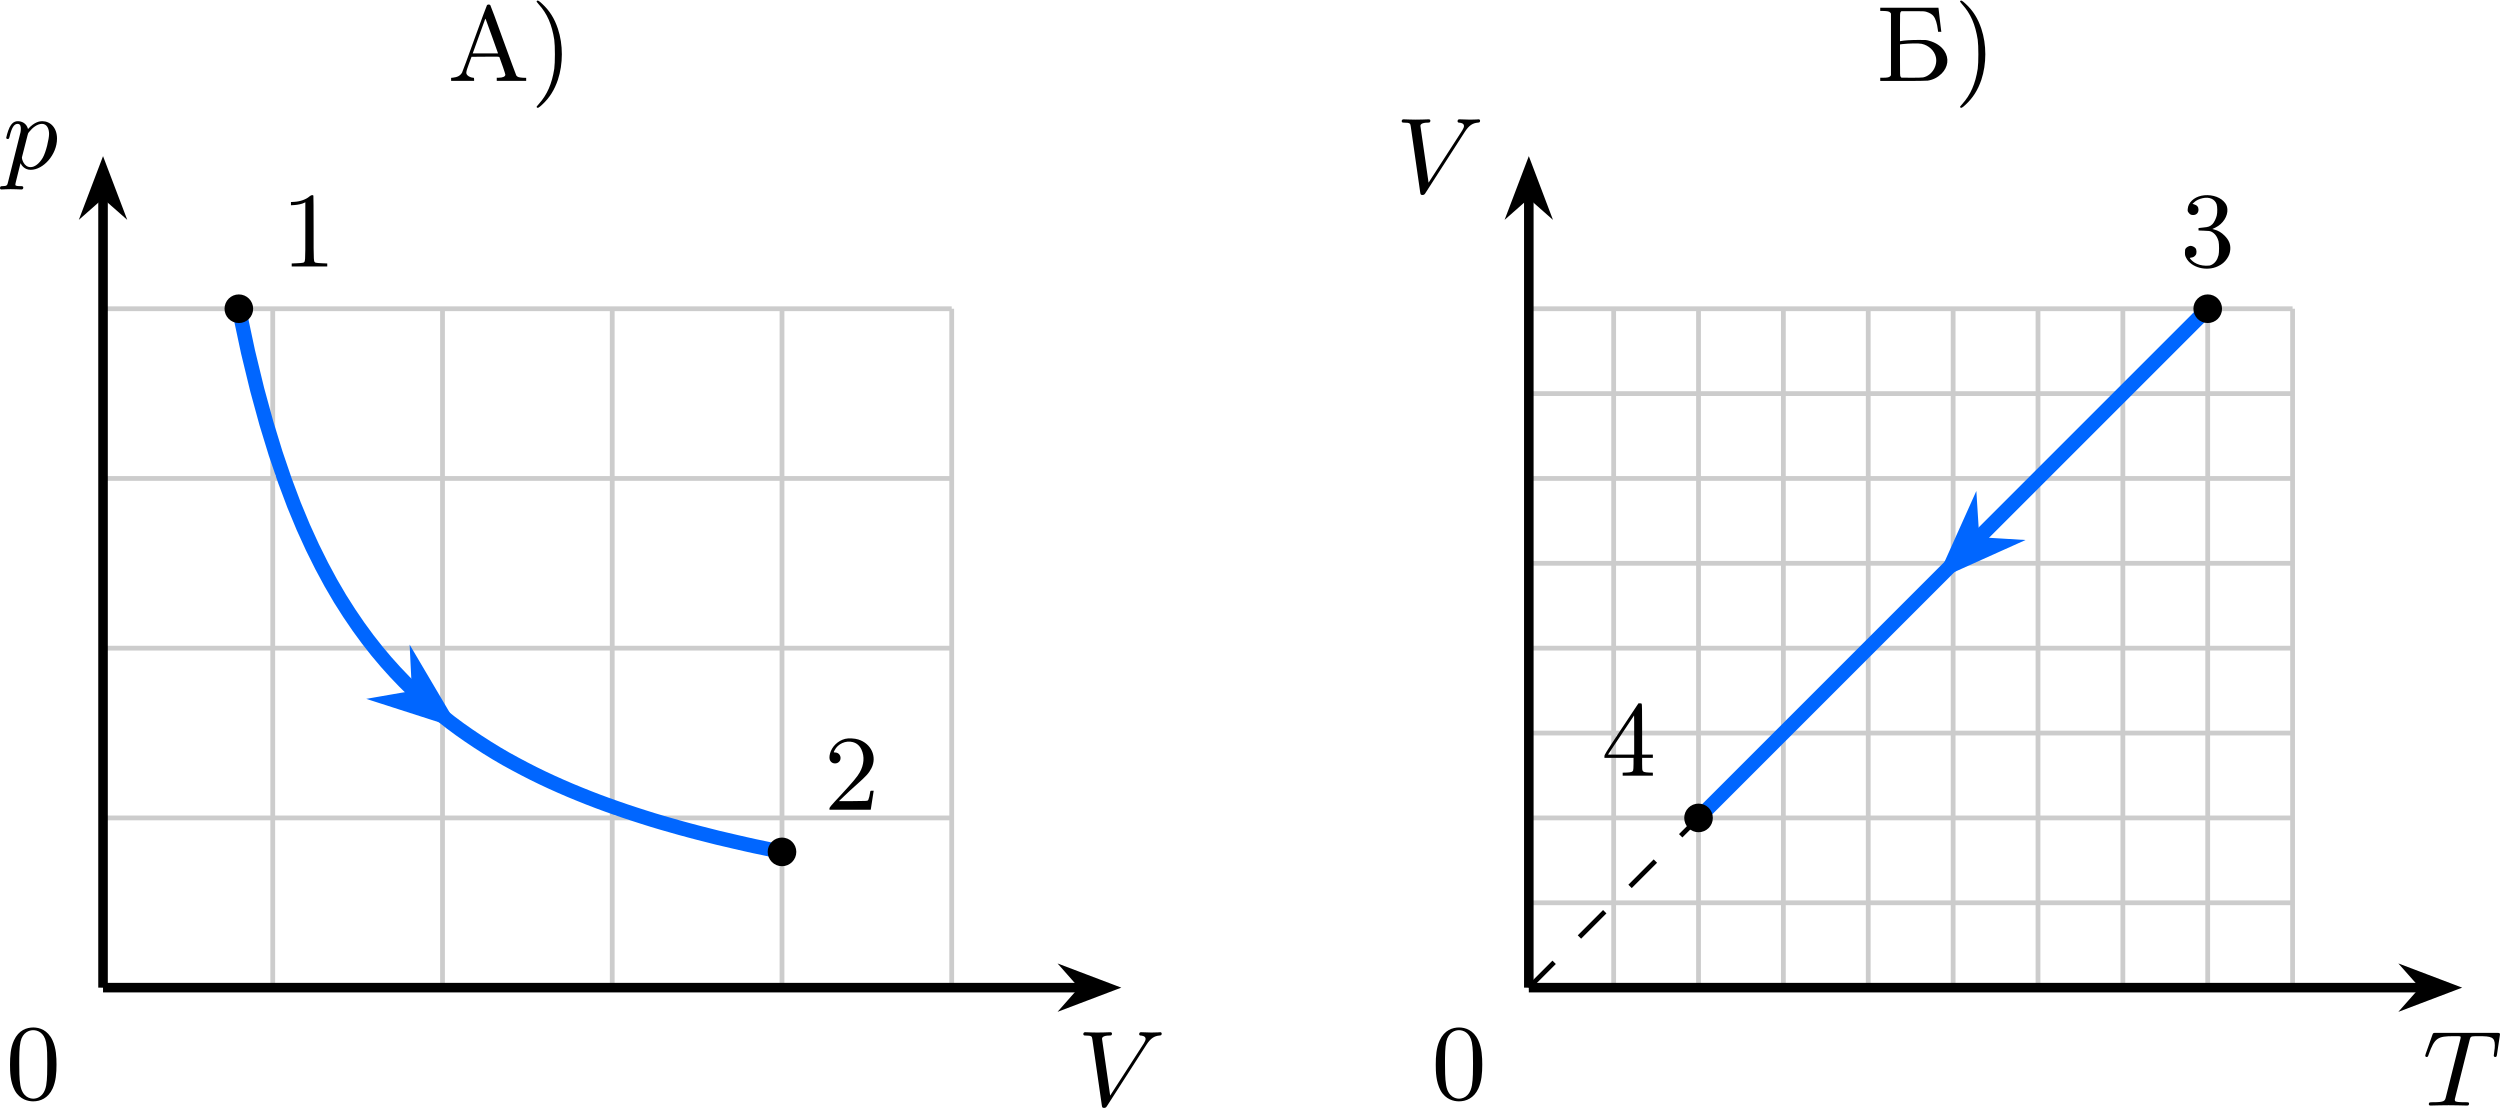
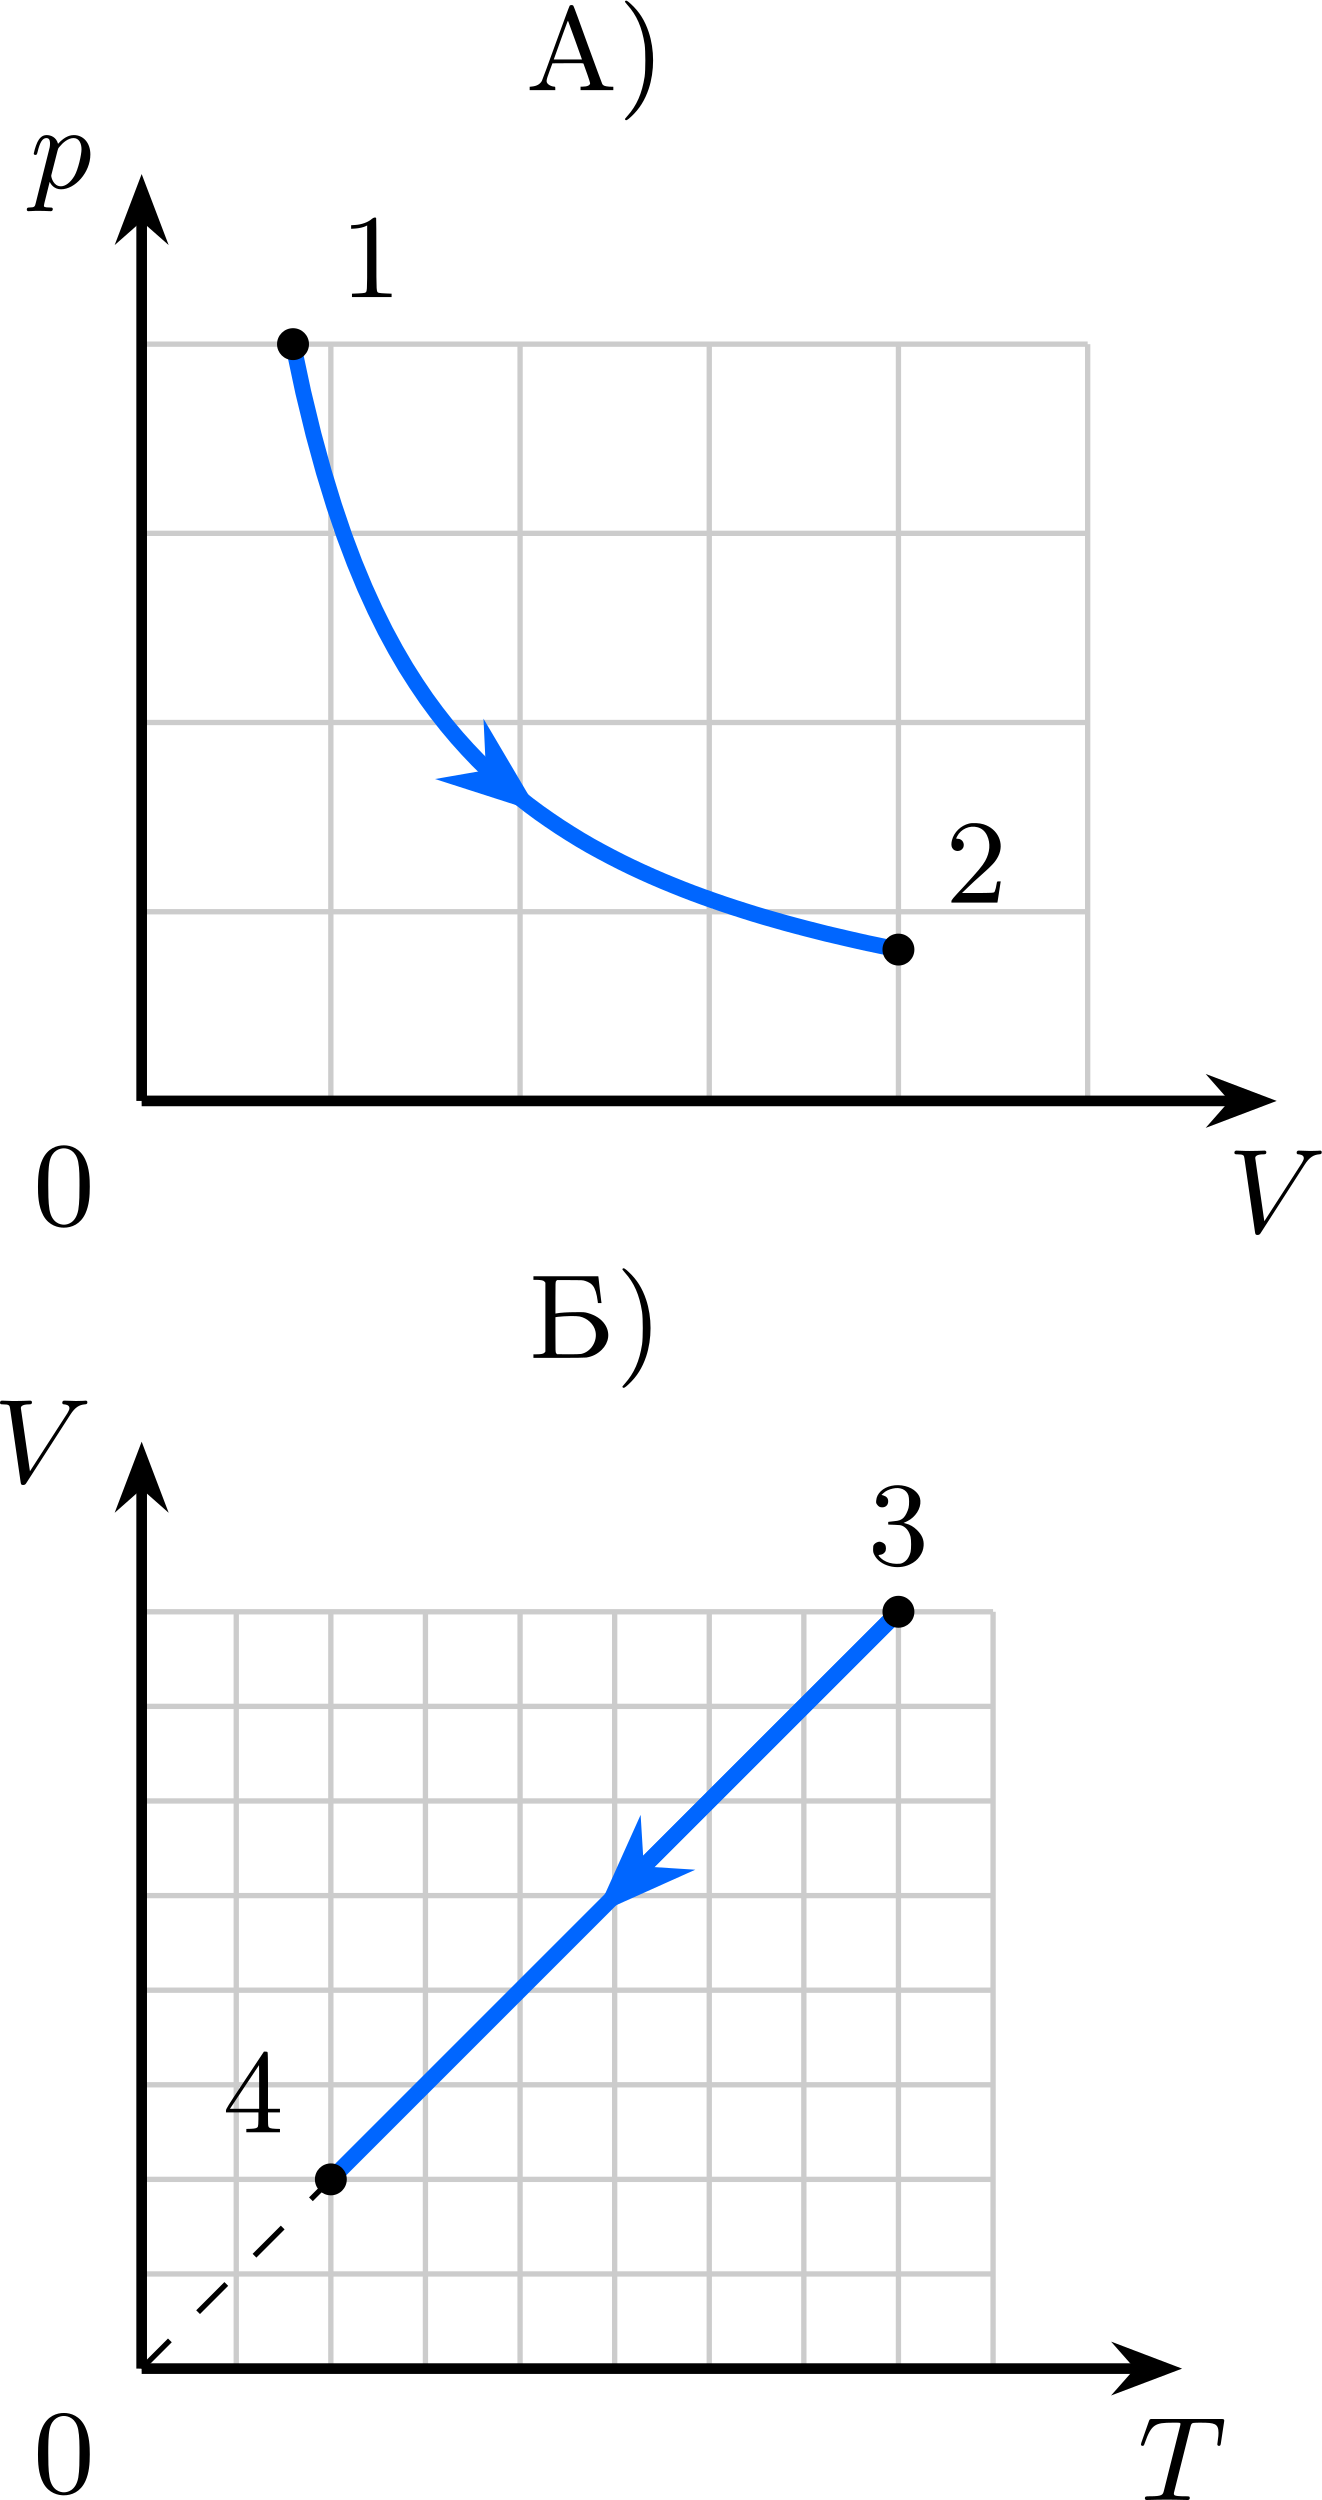
- <svg xmlns="http://www.w3.org/2000/svg" xmlns:xlink="http://www.w3.org/1999/xlink" version="1.1" width="271.389pt" height="120.271pt" viewBox="-66.948 -66.726 208.761 92.516">
+ <svg xmlns="http://www.w3.org/2000/svg" xmlns:xlink="http://www.w3.org/1999/xlink" version="1.1" width="128.72pt" height="243.464pt" viewBox="-66.159 -66.726 99.015 187.28">
  <defs>
    <path id="g1-48" d="M4.241-2.869C4.241-3.47 4.214-4.241 3.9-4.914C3.506-5.756 2.824-5.972 2.304-5.972C1.766-5.972 1.085-5.756 .69-4.896C.403-4.277 .359-3.551 .359-2.869C.359-2.286 .377-1.417 .762-.708C1.184 .054 1.883 .197 2.295 .197C2.878 .197 3.542-.054 3.918-.879C4.187-1.479 4.241-2.152 4.241-2.869ZM2.304-.027C2.035-.027 1.39-.152 1.219-1.166C1.13-1.695 1.13-2.466 1.13-2.977C1.13-3.587 1.13-4.295 1.237-4.788C1.417-5.586 1.991-5.747 2.295-5.747C2.636-5.747 3.201-5.568 3.371-4.734C3.47-4.241 3.47-3.542 3.47-2.977C3.47-2.421 3.47-1.668 3.38-1.139C3.192-.117 2.529-.027 2.304-.027Z" />
    <path id="g0-84" d="M3.936-5.461C3.99-5.658 4.008-5.747 4.16-5.774C4.232-5.792 4.519-5.792 4.707-5.792C5.738-5.792 6.043-5.73 6.043-5.03C6.043-4.914 6.043-4.779 5.963-4.25L5.954-4.178C5.954-4.116 5.99-4.053 6.079-4.053C6.187-4.053 6.205-4.133 6.223-4.268L6.456-5.819C6.465-5.864 6.474-5.918 6.474-5.945C6.474-6.07 6.384-6.07 6.214-6.07H1.112C.897-6.07 .888-6.061 .825-5.891L.269-4.313C.233-4.196 .233-4.178 .233-4.169C.233-4.125 .26-4.053 .35-4.053C.448-4.053 .466-4.107 .52-4.268C1.013-5.667 1.291-5.792 2.591-5.792H2.941C3.192-5.792 3.192-5.765 3.192-5.694C3.192-5.64 3.174-5.577 3.156-5.505L1.955-.708C1.874-.386 1.847-.278 .897-.278C.61-.278 .529-.278 .529-.117C.529 0 .646 0 .681 0C.915 0 1.175-.018 1.417-.018C1.668-.018 1.928-.027 2.179-.027C2.573-.027 2.591-.027 2.923-.018C3.04-.018 3.631 0 3.703 0C3.784 0 3.891 0 3.891-.161C3.891-.278 3.811-.278 3.587-.278S3.255-.278 3.013-.296C2.806-.323 2.699-.332 2.699-.484C2.699-.529 2.717-.601 2.735-.664L3.936-5.461Z" />
    <path id="g0-86" d="M5.792-5.066C6.16-5.64 6.474-5.81 6.886-5.846C6.994-5.855 7.074-5.864 7.074-6.007C7.074-6.079 7.021-6.124 6.958-6.124C6.922-6.124 6.698-6.097 6.223-6.097C5.936-6.097 5.631-6.124 5.353-6.124C5.29-6.124 5.192-6.106 5.192-5.963C5.192-5.855 5.29-5.846 5.317-5.846C5.407-5.837 5.73-5.819 5.73-5.559C5.73-5.487 5.703-5.425 5.667-5.353S5.613-5.245 5.577-5.183L2.771-.834L2.089-5.577C2.089-5.658 2.152-5.846 2.708-5.846C2.815-5.846 2.923-5.846 2.923-6.007C2.923-6.106 2.833-6.124 2.78-6.124C2.618-6.124 2.43-6.106 2.26-6.106C2.08-6.106 1.883-6.097 1.695-6.097C1.533-6.097 1.282-6.097 1.201-6.106C1.13-6.106 .762-6.124 .69-6.124C.655-6.124 .529-6.124 .529-5.963C.529-5.846 .628-5.846 .735-5.846C1.237-5.846 1.246-5.765 1.282-5.541L2.071-.036C2.098 .134 2.107 .197 2.26 .197C2.403 .197 2.457 .126 2.52 .018L5.792-5.066Z" />
    <path id="g0-112" d="M.412 1.121C.35 1.381 .332 1.462-.054 1.462C-.152 1.462-.26 1.462-.26 1.623C-.26 1.659-.242 1.739-.143 1.739L.242 1.722C.296 1.713 .502 1.713 .628 1.713C.78 1.713 .933 1.722 1.085 1.722C1.228 1.722 1.381 1.739 1.515 1.739C1.569 1.739 1.686 1.739 1.686 1.578C1.686 1.462 1.596 1.462 1.444 1.462C1.022 1.462 1.022 1.399 1.022 1.318C1.022 1.264 1.085 1.022 1.121 .879L1.453-.457C1.542-.269 1.793 .099 2.304 .099C3.353 .099 4.501-1.166 4.501-2.511C4.501-3.425 3.936-3.963 3.264-3.963C3.075-3.963 2.627-3.918 2.08-3.309C1.946-3.811 1.533-3.963 1.228-3.963C.852-3.963 .664-3.685 .538-3.443C.386-3.129 .26-2.618 .26-2.582C.26-2.502 .323-2.475 .386-2.475C.484-2.475 .502-2.52 .547-2.699C.717-3.407 .906-3.739 1.21-3.739C1.479-3.739 1.479-3.452 1.479-3.318C1.479-3.246 1.47-3.111 1.453-3.04L.412 1.121ZM2.035-2.762C2.08-2.941 2.08-2.959 2.197-3.093C2.439-3.398 2.842-3.739 3.246-3.739C3.667-3.739 3.838-3.318 3.838-2.896C3.838-2.493 3.587-1.381 3.309-.906C3.004-.395 2.627-.126 2.295-.126C1.713-.126 1.569-.834 1.569-.897C1.569-.95 1.587-.995 1.596-1.04L2.035-2.762Z" />
    <path id="g2-41" d="M.538-6.671C.502-6.635 .538-6.59 .708-6.393C1.408-5.622 1.802-4.716 2-3.443C2.071-2.95 2.071-1.506 2-1.013C1.802 .242 1.408 1.148 .708 1.928C.538 2.116 .502 2.161 .538 2.197C.61 2.295 .699 2.251 .995 1.973C1.614 1.399 2.017 .744 2.304-.099C2.744-1.426 2.744-3.04 2.304-4.358C2.017-5.218 1.614-5.864 .995-6.438C.699-6.716 .61-6.761 .538-6.671Z" />
    <path id="g2-49" d="M2.376-5.855C2.107-5.613 1.614-5.434 1.13-5.407L.834-5.389V-5.254V-5.12L1.13-5.138C1.417-5.156 1.784-5.236 1.946-5.326L2.035-5.371V-2.95C2.035-.287 2.044-.395 1.847-.323C1.793-.305 1.56-.287 1.327-.278L.897-.26V-.134V-.009H2.376H3.865V-.134V-.26L3.434-.278C3.201-.287 2.968-.305 2.914-.323C2.717-.395 2.726-.26 2.726-3.201C2.726-4.671 2.717-5.891 2.708-5.918C2.672-6.007 2.511-5.972 2.376-5.855Z" />
    <path id="g2-50" d="M1.757-5.918C1.148-5.765 .646-5.272 .493-4.689C.43-4.456 .43-4.232 .502-4.107C.664-3.784 1.157-3.784 1.327-4.107C1.47-4.411 1.273-4.77 .941-4.779C.87-4.779 .807-4.788 .807-4.806C.807-4.815 .834-4.896 .879-4.967C1.148-5.505 1.811-5.801 2.385-5.649C2.717-5.568 2.968-5.353 3.12-5.021C3.389-4.447 3.335-3.757 2.977-3.12C2.771-2.753 2.448-2.367 1.399-1.228C.529-.296 .448-.197 .448-.099V0H2.17H3.891L3.909-.09C3.918-.143 3.963-.457 4.017-.789C4.062-1.121 4.116-1.435 4.125-1.488L4.142-1.587H3.999C3.873-1.587 3.865-1.587 3.847-1.47C3.802-1.175 3.748-.959 3.703-.861C3.658-.753 3.658-.753 3.425-.735C3.3-.726 2.753-.717 2.215-.717H1.237L1.695-1.157C1.937-1.39 2.394-1.82 2.708-2.089C3.524-2.815 3.739-3.049 3.954-3.47C4.438-4.429 3.936-5.523 2.86-5.864C2.555-5.963 2.026-5.99 1.757-5.918Z" />
    <path id="g2-51" d="M1.784-5.918C1.139-5.783 .672-5.335 .637-4.824C.619-4.654 .628-4.618 .69-4.528C.807-4.358 .906-4.304 1.085-4.304C1.354-4.304 1.533-4.483 1.533-4.752C1.533-4.985 1.417-5.12 1.157-5.2L1.031-5.236L1.166-5.362C1.327-5.523 1.587-5.649 1.883-5.712C2.439-5.837 2.896-5.64 3.049-5.2C3.111-5.012 3.12-4.501 3.058-4.259C2.995-4.008 2.833-3.676 2.699-3.542C2.502-3.353 2.367-3.3 1.955-3.264C1.757-3.246 1.587-3.228 1.56-3.219S1.524-3.165 1.533-3.111L1.542-3.013L2.008-2.995C2.412-2.986 2.484-2.968 2.609-2.914C2.905-2.771 3.111-2.484 3.21-2.098C3.264-1.874 3.264-1.175 3.21-.959C3.111-.565 2.914-.287 2.618-.143C2.484-.081 2.43-.072 2.152-.072C1.775-.081 1.462-.17 1.175-.35C1.022-.448 .807-.664 .807-.717C.807-.726 .87-.744 .941-.753C1.094-.771 1.201-.834 1.3-.968C1.39-1.094 1.39-1.381 1.291-1.524C1.21-1.632 1.013-1.731 .879-1.731S.556-1.632 .475-1.524C.412-1.435 .403-1.39 .403-1.175C.403-.968 .412-.915 .502-.735C.906 .081 2.206 .43 3.156-.027C3.488-.179 3.73-.386 3.909-.655C4.089-.915 4.16-1.13 4.187-1.417C4.223-1.865 4.071-2.224 3.703-2.591C3.443-2.851 3.165-3.013 2.851-3.093L2.69-3.138L2.959-3.264C3.578-3.569 3.99-4.214 3.945-4.797C3.927-5.057 3.838-5.245 3.622-5.461C3.219-5.873 2.448-6.061 1.784-5.918Z" />
    <path id="g2-52" d="M1.686-3.909C.341-1.883 .269-1.757 .269-1.632V-1.497H1.479H2.699V-1.004C2.699-.708 2.681-.475 2.663-.439C2.609-.323 2.502-.287 2.134-.269L1.793-.26V-.134V-.009H3.058H4.313V-.134V-.26L3.981-.269C3.613-.287 3.497-.323 3.452-.439C3.425-.475 3.416-.708 3.416-1.004V-1.497H3.865H4.313V-1.632V-1.766H3.865H3.416V-3.873C3.416-5.478 3.407-5.99 3.38-6.016C3.362-6.043 3.291-6.052 3.228-6.052H3.111ZM2.753-3.398V-1.766H1.659H.565L1.65-3.398C2.251-4.304 2.744-5.039 2.744-5.039C2.753-5.039 2.753-4.304 2.753-3.398Z" />
    <path id="g2-192" d="M3.291-6.33C3.264-6.303 2.806-5.048 2.26-3.551C1.722-2.053 1.246-.762 1.21-.699C1.067-.448 .825-.314 .466-.278L.296-.26V-.134V-.009H1.255H2.215V-.134C2.215-.251 2.206-.269 2.143-.269C2-.269 1.775-.359 1.677-.457C1.515-.628 1.515-.699 1.775-1.408L2-2.017L3.156-2.026C4.232-2.035 4.313-2.035 4.331-1.982C4.483-1.587 4.824-.601 4.824-.529C4.824-.368 4.609-.269 4.25-.269H4.107V-.134V-.009H5.335H6.563V-.134V-.26L6.267-.269C5.936-.296 5.828-.332 5.738-.457C5.712-.511 5.218-1.838 4.645-3.416C4.08-4.994 3.596-6.303 3.569-6.33C3.542-6.366 3.488-6.384 3.434-6.384S3.318-6.366 3.291-6.33ZM3.712-3.712L4.214-2.304H3.156H2.098L2.143-2.421C2.564-3.604 3.067-4.994 3.111-5.093C3.147-5.2 3.165-5.218 3.183-5.165C3.192-5.138 3.434-4.483 3.712-3.712Z" />
    <path id="g2-193" d="M.386-5.981V-5.846H.619C.977-5.837 1.139-5.81 1.219-5.712L1.282-5.631V-3.058V-.475L1.219-.395C1.139-.305 .977-.269 .619-.269H.386V-.134V0H2.268C3.434 0 4.223-.009 4.349-.027C4.806-.099 5.174-.287 5.505-.61C6.052-1.157 6.151-1.892 5.738-2.511C5.469-2.914 5.03-3.201 4.456-3.362C4.232-3.425 4.142-3.434 3.551-3.425C2.977-3.425 2.385-3.389 2.116-3.335L2.035-3.318V-4.501C2.035-5.622 2.035-5.694 2.089-5.756L2.152-5.828H3.102C4.008-5.828 4.071-5.828 4.268-5.765C4.519-5.685 4.725-5.559 4.833-5.416C5.012-5.192 5.129-4.806 5.2-4.25L5.218-4.107H5.353H5.487L5.469-4.232C5.461-4.304 5.416-4.698 5.362-5.111C5.317-5.523 5.272-5.918 5.263-5.99L5.245-6.115H2.815H.386ZM3.847-3.102C4.429-2.977 4.914-2.529 5.03-2C5.2-1.264 4.698-.448 3.963-.296C3.873-.278 3.488-.269 2.986-.269L2.152-.278L2.089-.35C2.035-.421 2.035-.484 2.035-1.739V-3.049L2.206-3.075C2.771-3.138 3.587-3.156 3.847-3.102Z" />
  </defs>
  <g id="page1">
    <g transform="matrix(1 0 0 1 28.7703 -75.7126)">
-       <use x="-58.344" y="15.747" xlink:href="#g2-192" />
-       <use x="-51.435" y="15.747" xlink:href="#g2-41" />
+       <use x="-55.547" y="15.747" xlink:href="#g2-192" />
+       <use x="-48.639" y="15.747" xlink:href="#g2-41" />
    </g>
-     <path d="M-58.344 15.746H12.523M-58.344 1.574H12.523M-58.344-12.602H12.523M-58.344-26.773H12.523M-58.344-40.945H12.523M-58.344 15.746V-40.945M-44.172 15.746V-40.945M-29.996 15.746V-40.945M-15.824 15.746V-40.945M-1.648 15.746V-40.945M12.523 15.746V-40.945" stroke="#ccc" fill="none" stroke-width=".399" stroke-miterlimit="10" />
-     <path d="M-58.344 15.746H23.473" stroke="#000" fill="none" stroke-width=".797" stroke-miterlimit="10" />
-     <path d="M25.563 15.746L22.723 14.668L23.672 15.746L22.723 16.824Z" />
-     <path d="M25.563 15.746L22.723 14.668L23.672 15.746L22.723 16.824Z" stroke="#000" fill="none" stroke-width=".797" stroke-miterlimit="10" />
+     <path d="M-55.547 15.746H15.32M-55.547 1.574H15.32M-55.547-12.602H15.32M-55.547-26.773H15.32M-55.547-40.945H15.32M-55.547 15.746V-40.945M-41.375 15.746V-40.945M-27.199 15.746V-40.945M-13.027 15.746V-40.945M1.145 15.746V-40.945M15.32 15.746V-40.945" stroke="#ccc" fill="none" stroke-width=".399" stroke-miterlimit="10" />
+     <path d="M-55.547 15.746H26.27" stroke="#000" fill="none" stroke-width=".797" stroke-miterlimit="10" />
+     <path d="M28.359 15.746L25.52 14.668L26.469 15.746L25.52 16.824Z" />
+     <path d="M28.359 15.746L25.52 14.668L26.469 15.746L25.52 16.824Z" stroke="#000" fill="none" stroke-width=".797" stroke-miterlimit="10" />
    <g transform="matrix(1 0 0 1 81.3293 9.8453)">
-       <use x="-58.344" y="15.747" xlink:href="#g0-86" />
+       <use x="-55.547" y="15.747" xlink:href="#g0-86" />
    </g>
-     <path d="M-58.344 15.746V-50.48" stroke="#000" fill="none" stroke-width=".797" stroke-miterlimit="10" />
-     <path d="M-58.344-52.566L-59.422-49.73L-58.344-50.68L-57.266-49.73Z" />
-     <path d="M-58.344-52.566L-59.422-49.73L-58.344-50.68L-57.266-49.73Z" stroke="#000" fill="none" stroke-width=".797" stroke-miterlimit="10" />
+     <path d="M-55.547 15.746V-50.48" stroke="#000" fill="none" stroke-width=".797" stroke-miterlimit="10" />
+     <path d="M-55.547-52.566L-56.625-49.73L-55.547-50.68L-54.469-49.73Z" />
+     <path d="M-55.547-52.566L-56.625-49.73L-55.547-50.68L-54.469-49.73Z" stroke="#000" fill="none" stroke-width=".797" stroke-miterlimit="10" />
    <g transform="matrix(1 0 0 1 -8.3443 -68.3911)">
-       <use x="-58.344" y="15.747" xlink:href="#g0-112" />
+       <use x="-55.547" y="15.747" xlink:href="#g0-112" />
    </g>
    <g transform="matrix(1 0 0 1 -8.1267 9.2974)">
-       <use x="-58.344" y="15.747" xlink:href="#g1-48" />
+       <use x="-55.547" y="15.747" xlink:href="#g1-48" />
    </g>
-     <path d="M-47.004-40.949L-46.238-37.348L-45.469-34.18L-44.699-31.367L-43.93-28.859L-43.16-26.598L-42.395-24.559L-41.625-22.703L-40.855-21.016L-40.086-19.469L-39.32-18.047L-38.551-16.73L-37.781-15.52L-37.012-14.391L-36.246-13.344L-35.477-12.363L-34.707-11.449L-33.938-10.594L-33.168-9.789L-32.402-9.031L-31.633-8.316L-30.863-7.644L-30.094-7.008L-29.328-6.402L-28.559-5.832L-27.789-5.293L-27.02-4.777L-26.254-4.285L-25.484-3.812L-24.715-3.363L-23.945-2.941L-23.18-2.535L-22.41-2.141L-21.641-1.766L-20.871-1.406L-20.102-1.062L-19.336-.731L-18.566-.414L-17.797-.105L-17.027 .191L-16.262 .473L-15.492 .746L-14.723 1.012L-13.953 1.266L-13.188 1.512L-12.418 1.754L-11.648 1.984L-10.879 2.203L-10.109 2.422L-9.344 2.629L-8.574 2.832L-7.805 3.027L-7.035 3.223L-6.269 3.402L-5.5 3.582L-4.731 3.758L-3.961 3.93L-3.195 4.09L-2.426 4.254L-1.656 4.41" stroke="#06f" fill="none" stroke-width="1.196" stroke-miterlimit="10" />
-     <path d="M-31.414-8.121L-32.164-8.723" stroke="#06f" fill="none" stroke-width="1.196" stroke-miterlimit="10" />
-     <path d="M-29.91-6.918L-32.027-10.508L-31.93-8.535L-33.879-8.195Z" fill="#06f" />
-     <path d="M-29.91-6.918L-32.027-10.508L-31.93-8.535L-33.879-8.195Z" stroke="#06f" fill="none" stroke-width="1.195" stroke-miterlimit="10" />
-     <path d="M-45.809-40.945C-45.809-41.605-46.344-42.141-47.004-42.141C-47.664-42.141-48.199-41.605-48.199-40.945C-48.199-40.285-47.664-39.75-47.004-39.75C-46.344-39.75-45.809-40.285-45.809-40.945Z" />
+     <path d="M-44.207-40.949L-43.441-37.348L-42.672-34.18L-41.902-31.367L-41.133-28.859L-40.367-26.598L-39.598-24.559L-38.828-22.703L-38.059-21.016L-37.293-19.469L-36.523-18.047L-35.754-16.73L-34.984-15.52L-34.219-14.391L-33.449-13.344L-32.68-12.363L-31.91-11.449L-31.141-10.594L-30.375-9.789L-29.605-9.031L-28.836-8.316L-28.066-7.644L-27.301-7.008L-26.531-6.402L-25.762-5.832L-24.992-5.293L-24.227-4.777L-23.457-4.285L-22.688-3.812L-21.918-3.363L-21.148-2.941L-20.383-2.535L-19.613-2.141L-18.844-1.766L-18.074-1.406L-17.309-1.062L-16.539-.731L-15.77-.414L-15-.105L-14.234 .191L-13.465 .473L-12.695 .746L-11.926 1.012L-11.16 1.266L-10.391 1.512L-9.621 1.754L-8.852 1.984L-8.082 2.203L-7.316 2.422L-6.547 2.629L-5.777 2.832L-5.008 3.027L-4.242 3.223L-3.473 3.402L-2.703 3.582L-1.934 3.758L-1.168 3.93L-.398 4.09L.371 4.254L1.141 4.41" stroke="#06f" fill="none" stroke-width="1.196" stroke-miterlimit="10" />
+     <path d="M-28.617-8.121L-29.367-8.723" stroke="#06f" fill="none" stroke-width="1.196" stroke-miterlimit="10" />
+     <path d="M-27.113-6.918L-29.23-10.508L-29.137-8.535L-31.082-8.195Z" fill="#06f" />
+     <path d="M-27.113-6.918L-29.23-10.508L-29.137-8.535L-31.082-8.195Z" stroke="#06f" fill="none" stroke-width="1.195" stroke-miterlimit="10" />
+     <path d="M-43.012-40.945C-43.012-41.605-43.547-42.141-44.207-42.141C-44.867-42.141-45.406-41.605-45.406-40.945C-45.406-40.285-44.867-39.75-44.207-39.75C-43.547-39.75-43.012-40.285-43.012-40.945Z" />
    <g transform="matrix(1 0 0 1 14.8575 -60.2126)">
-       <use x="-58.344" y="15.747" xlink:href="#g2-49" />
+       <use x="-55.547" y="15.747" xlink:href="#g2-49" />
    </g>
-     <path d="M-.453 4.41C-.453 3.75-.988 3.215-1.648 3.215C-2.309 3.215-2.844 3.75-2.844 4.41C-2.844 5.07-2.309 5.606-1.648 5.606C-.988 5.606-.453 5.07-.453 4.41Z" />
+     <path d="M2.34 4.41C2.34 3.75 1.805 3.215 1.145 3.215C.484 3.215-.051 3.75-.051 4.41C-.051 5.07 .484 5.606 1.145 5.606C1.805 5.606 2.34 5.07 2.34 4.41Z" />
    <g transform="matrix(1 0 0 1 60.21262 -14.85754)">
-       <use x="-58.344" y="15.747" xlink:href="#g2-50" />
+       <use x="-55.547" y="15.747" xlink:href="#g2-50" />
    </g>
-     <g transform="matrix(1 0 0 1 148.0185 -75.7126)">
-       <use x="-58.344" y="15.747" xlink:href="#g2-193" />
-       <use x="-51.818" y="15.747" xlink:href="#g2-41" />
+     <g transform="matrix(1 0 0 1 28.9619 19.2493)">
+       <use x="-55.547" y="15.747" xlink:href="#g2-193" />
+       <use x="-49.022" y="15.747" xlink:href="#g2-41" />
    </g>
-     <path d="M60.715 15.746H124.493M60.715 8.66H124.493M60.715 1.574H124.493M60.715-5.512H124.493M60.715-12.602H124.493M60.715-19.688H124.493M60.715-26.773H124.493M60.715-33.859H124.493M60.715-40.945H124.493M60.715 15.746V-40.945M67.8 15.746V-40.945M74.886 15.746V-40.945M81.972 15.746V-40.945M89.058 15.746V-40.945M96.148 15.746V-40.945M103.234 15.746V-40.945M110.32 15.746V-40.945M117.406 15.746V-40.945M124.493 15.746V-40.945" stroke="#ccc" fill="none" stroke-width=".399" stroke-miterlimit="10" />
-     <path d="M60.715 15.746H135.446" stroke="#000" fill="none" stroke-width=".797" stroke-miterlimit="10" />
-     <path d="M137.531 15.746L134.691 14.668L135.644 15.746L134.691 16.824Z" />
-     <path d="M137.531 15.746L134.691 14.668L135.644 15.746L134.691 16.824Z" stroke="#000" fill="none" stroke-width=".797" stroke-miterlimit="10" />
-     <g transform="matrix(1 0 0 1 193.6825 9.8453)">
-       <use x="-58.344" y="15.747" xlink:href="#g0-84" />
+     <path d="M-55.547 110.711H8.234M-55.547 103.621H8.234M-55.547 96.535H8.234M-55.547 89.449H8.234M-55.547 82.363H8.234M-55.547 75.277H8.234M-55.547 68.188H8.234M-55.547 61.102H8.234M-55.547 54.016H8.234M-55.547 110.711V54.016M-48.461 110.711V54.016M-41.375 110.711V54.016M-34.289 110.711V54.016M-27.199 110.711V54.016M-20.113 110.711V54.016M-13.027 110.711V54.016M-5.941 110.711V54.016M1.145 110.711V54.016M8.234 110.711V54.016" stroke="#ccc" fill="none" stroke-width=".399" stroke-miterlimit="10" />
+     <path d="M-55.547 110.711H19.184" stroke="#000" fill="none" stroke-width=".797" stroke-miterlimit="10" />
+     <path d="M21.27 110.711L18.434 109.633L19.383 110.711L18.434 111.785Z" />
+     <path d="M21.27 110.711L18.434 109.633L19.383 110.711L18.434 111.785Z" stroke="#000" fill="none" stroke-width=".797" stroke-miterlimit="10" />
+     <g transform="matrix(1 0 0 1 74.6257 104.807)">
+       <use x="-55.547" y="15.747" xlink:href="#g0-84" />
    </g>
-     <path d="M60.715 15.746V-50.48" stroke="#000" fill="none" stroke-width=".797" stroke-miterlimit="10" />
-     <path d="M60.715-52.566L59.637-49.73L60.715-50.68L61.789-49.73Z" />
-     <path d="M60.715-52.566L59.637-49.73L60.715-50.68L61.789-49.73Z" stroke="#000" fill="none" stroke-width=".797" stroke-miterlimit="10" />
-     <g transform="matrix(1 0 0 1 107.9161 -66.386)">
-       <use x="-58.344" y="15.747" xlink:href="#g0-86" />
+     <path d="M-55.547 110.711V44.48" stroke="#000" fill="none" stroke-width=".797" stroke-miterlimit="10" />
+     <path d="M-55.547 42.395L-56.625 45.234L-55.547 44.281L-54.469 45.234Z" />
+     <path d="M-55.547 42.395L-56.625 45.234L-55.547 44.281L-54.469 45.234Z" stroke="#000" fill="none" stroke-width=".797" stroke-miterlimit="10" />
+     <g transform="matrix(1 0 0 1 -11.1405 28.5759)">
+       <use x="-55.547" y="15.747" xlink:href="#g0-86" />
    </g>
-     <g transform="matrix(1 0 0 1 110.9298 9.2974)">
-       <use x="-58.344" y="15.747" xlink:href="#g1-48" />
+     <g transform="matrix(1 0 0 1 -8.1267 104.259)">
+       <use x="-55.547" y="15.747" xlink:href="#g1-48" />
    </g>
-     <path d="M60.715 15.746L74.886 1.574" stroke="#000" fill="none" stroke-width=".399" stroke-miterlimit="10" stroke-dasharray="2.989 2.989" />
-     <path d="M117.406-40.945L74.886 1.574" stroke="#06f" fill="none" stroke-width="1.196" stroke-miterlimit="10" />
-     <path d="M117.406-40.945L97.977-21.516" stroke="#06f" fill="none" stroke-width="1.196" stroke-miterlimit="10" />
-     <path d="M95.934-19.473L99.738-21.184L97.766-21.305L97.641-23.277Z" fill="#06f" />
-     <path d="M95.934-19.473L99.738-21.184L97.766-21.305L97.641-23.277Z" stroke="#06f" fill="none" stroke-width="1.196" stroke-miterlimit="10" />
-     <path d="M118.602-40.945C118.602-41.605 118.067-42.141 117.406-42.141S116.21-41.605 116.21-40.945C116.21-40.285 116.746-39.75 117.406-39.75S118.602-40.285 118.602-40.945Z" />
-     <g transform="matrix(1 0 0 1 173.4465 -60.2126)">
-       <use x="-58.344" y="15.747" xlink:href="#g2-51" />
+     <path d="M-55.547 110.711L-41.375 96.535" stroke="#000" fill="none" stroke-width=".399" stroke-miterlimit="10" stroke-dasharray="2.989 2.989" />
+     <path d="M1.145 54.016L-41.375 96.535" stroke="#06f" fill="none" stroke-width="1.196" stroke-miterlimit="10" />
+     <path d="M1.145 54.016L-18.285 73.445" stroke="#06f" fill="none" stroke-width="1.196" stroke-miterlimit="10" />
+     <path d="M-20.328 75.488L-16.523 73.781L-18.496 73.656L-18.617 71.684Z" fill="#06f" />
+     <path d="M-20.328 75.488L-16.523 73.781L-18.496 73.656L-18.617 71.684Z" stroke="#06f" fill="none" stroke-width="1.196" stroke-miterlimit="10" />
+     <path d="M2.34 54.016C2.34 53.355 1.805 52.82 1.145 52.82C.484 52.82-.051 53.355-.051 54.016C-.051 54.676 .484 55.211 1.145 55.211C1.805 55.211 2.34 54.676 2.34 54.016Z" />
+     <g transform="matrix(1 0 0 1 54.39029 34.7494)">
+       <use x="-55.547" y="15.747" xlink:href="#g2-51" />
    </g>
-     <path d="M76.082 1.574C76.082 .914 75.546 .379 74.886 .379S73.692 .914 73.692 1.574C73.692 2.234 74.227 2.769 74.886 2.769S76.082 2.234 76.082 1.574Z" />
-     <g transform="matrix(1 0 0 1 125.1043 -17.69238)">
-       <use x="-58.344" y="15.747" xlink:href="#g2-52" />
+     <path d="M-40.18 96.535C-40.18 95.875-40.715 95.34-41.375 95.34S-42.57 95.875-42.57 96.535C-42.57 97.195-42.035 97.731-41.375 97.731S-40.18 97.195-40.18 96.535Z" />
+     <g transform="matrix(1 0 0 1 6.0477 77.2696)">
+       <use x="-55.547" y="15.747" xlink:href="#g2-52" />
    </g>
  </g>
</svg>
